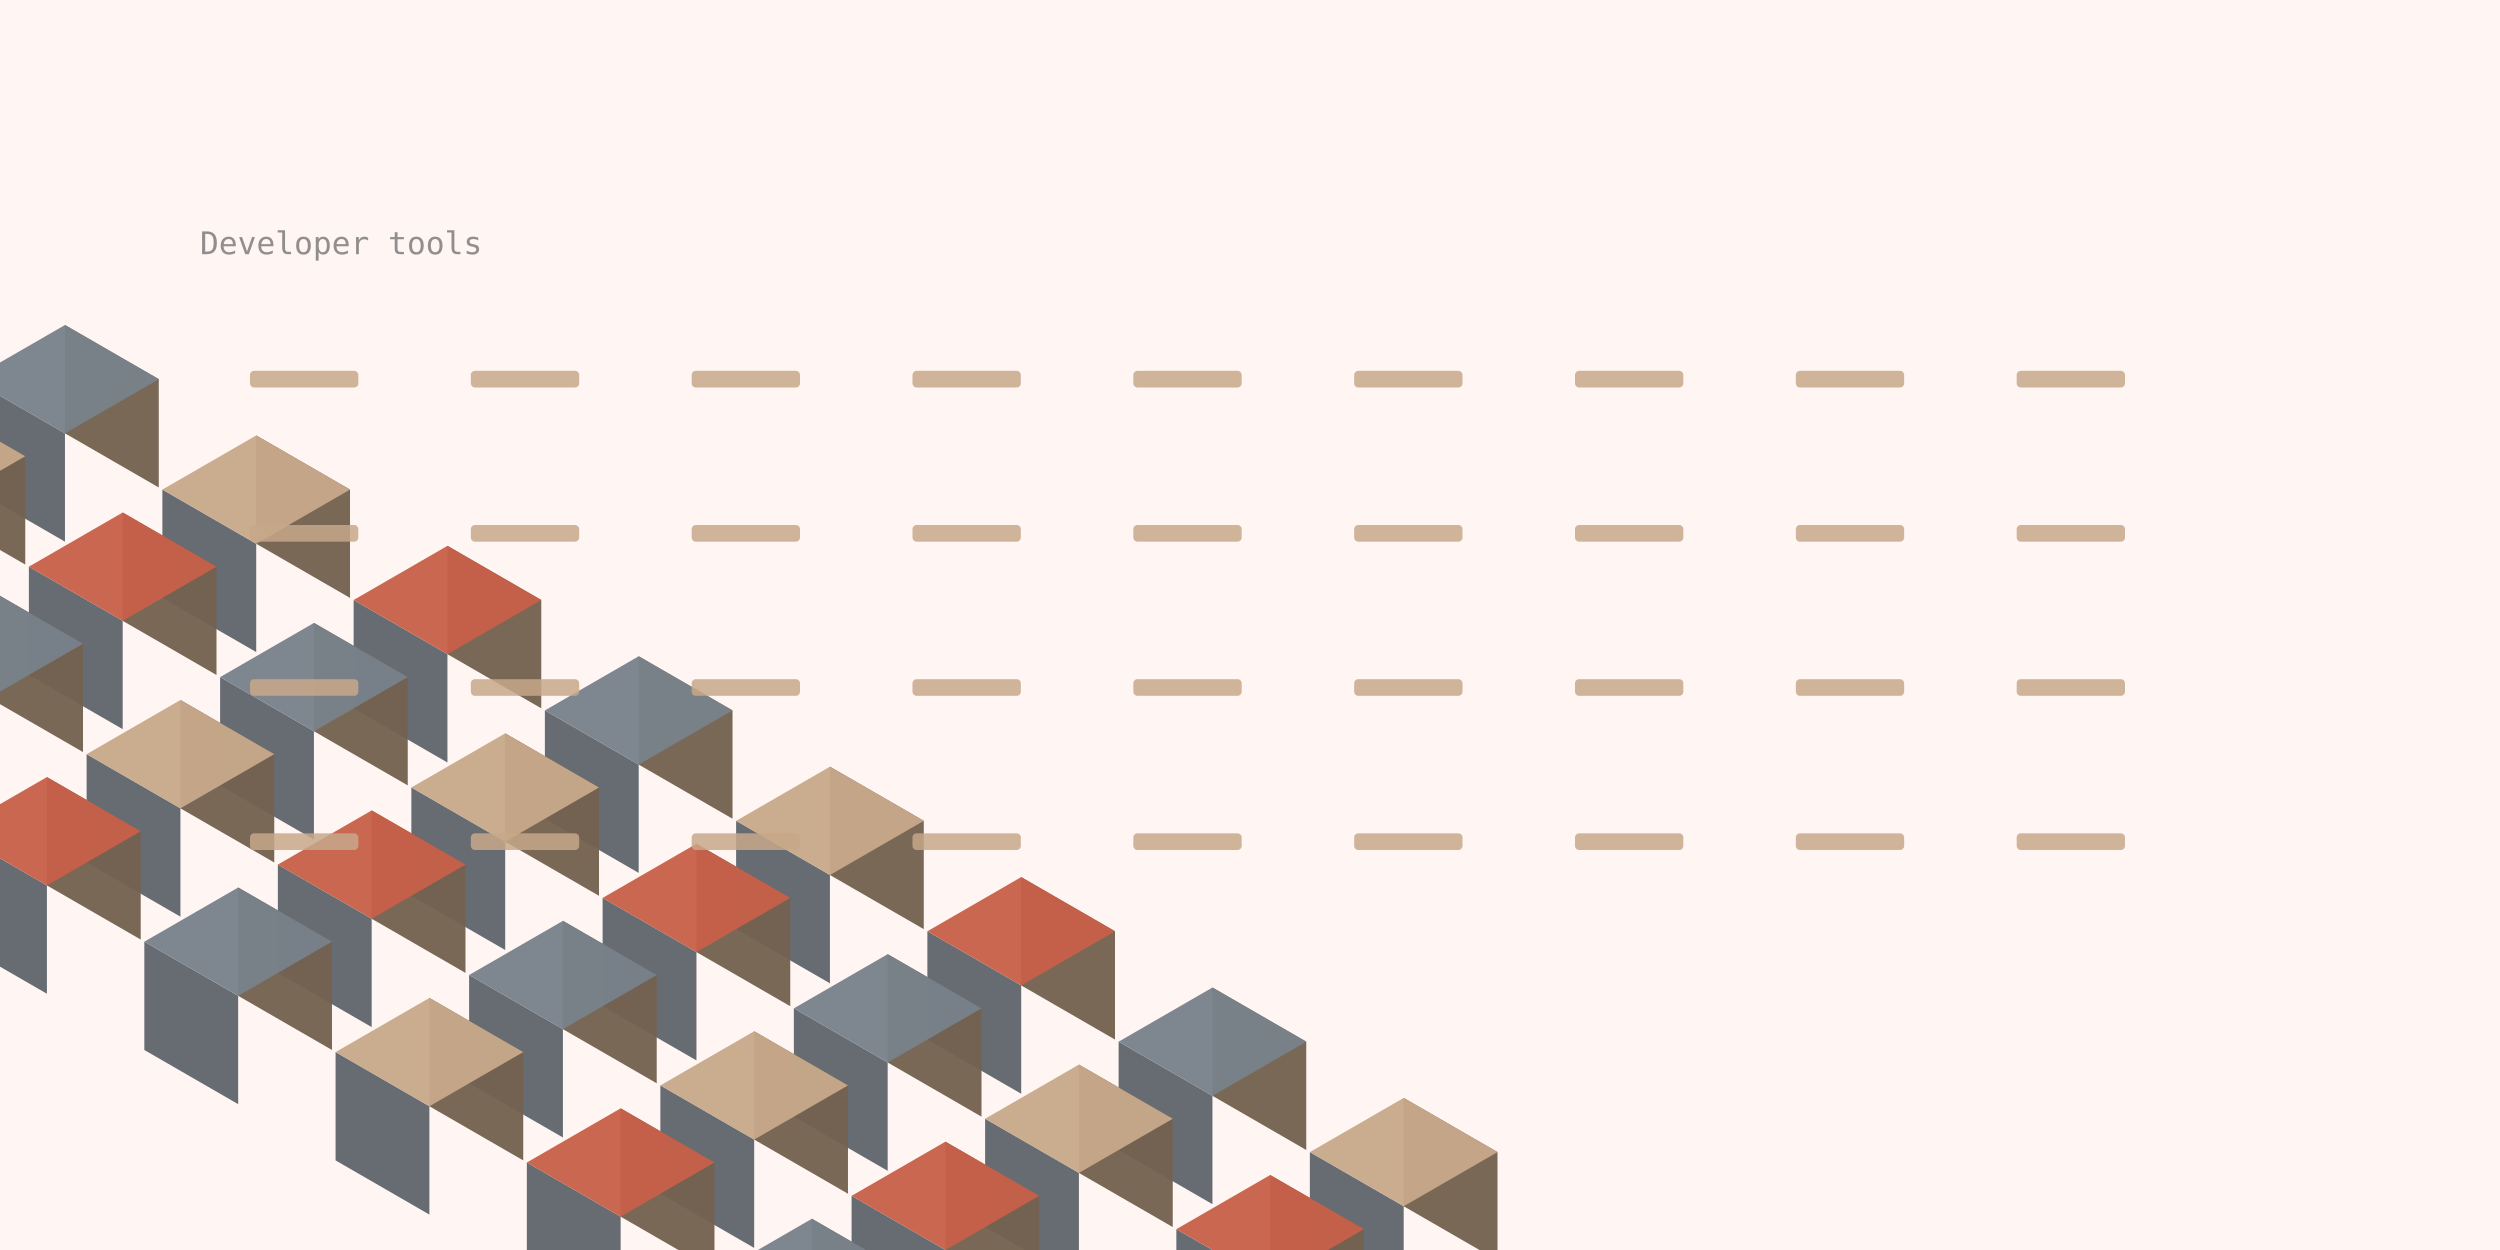
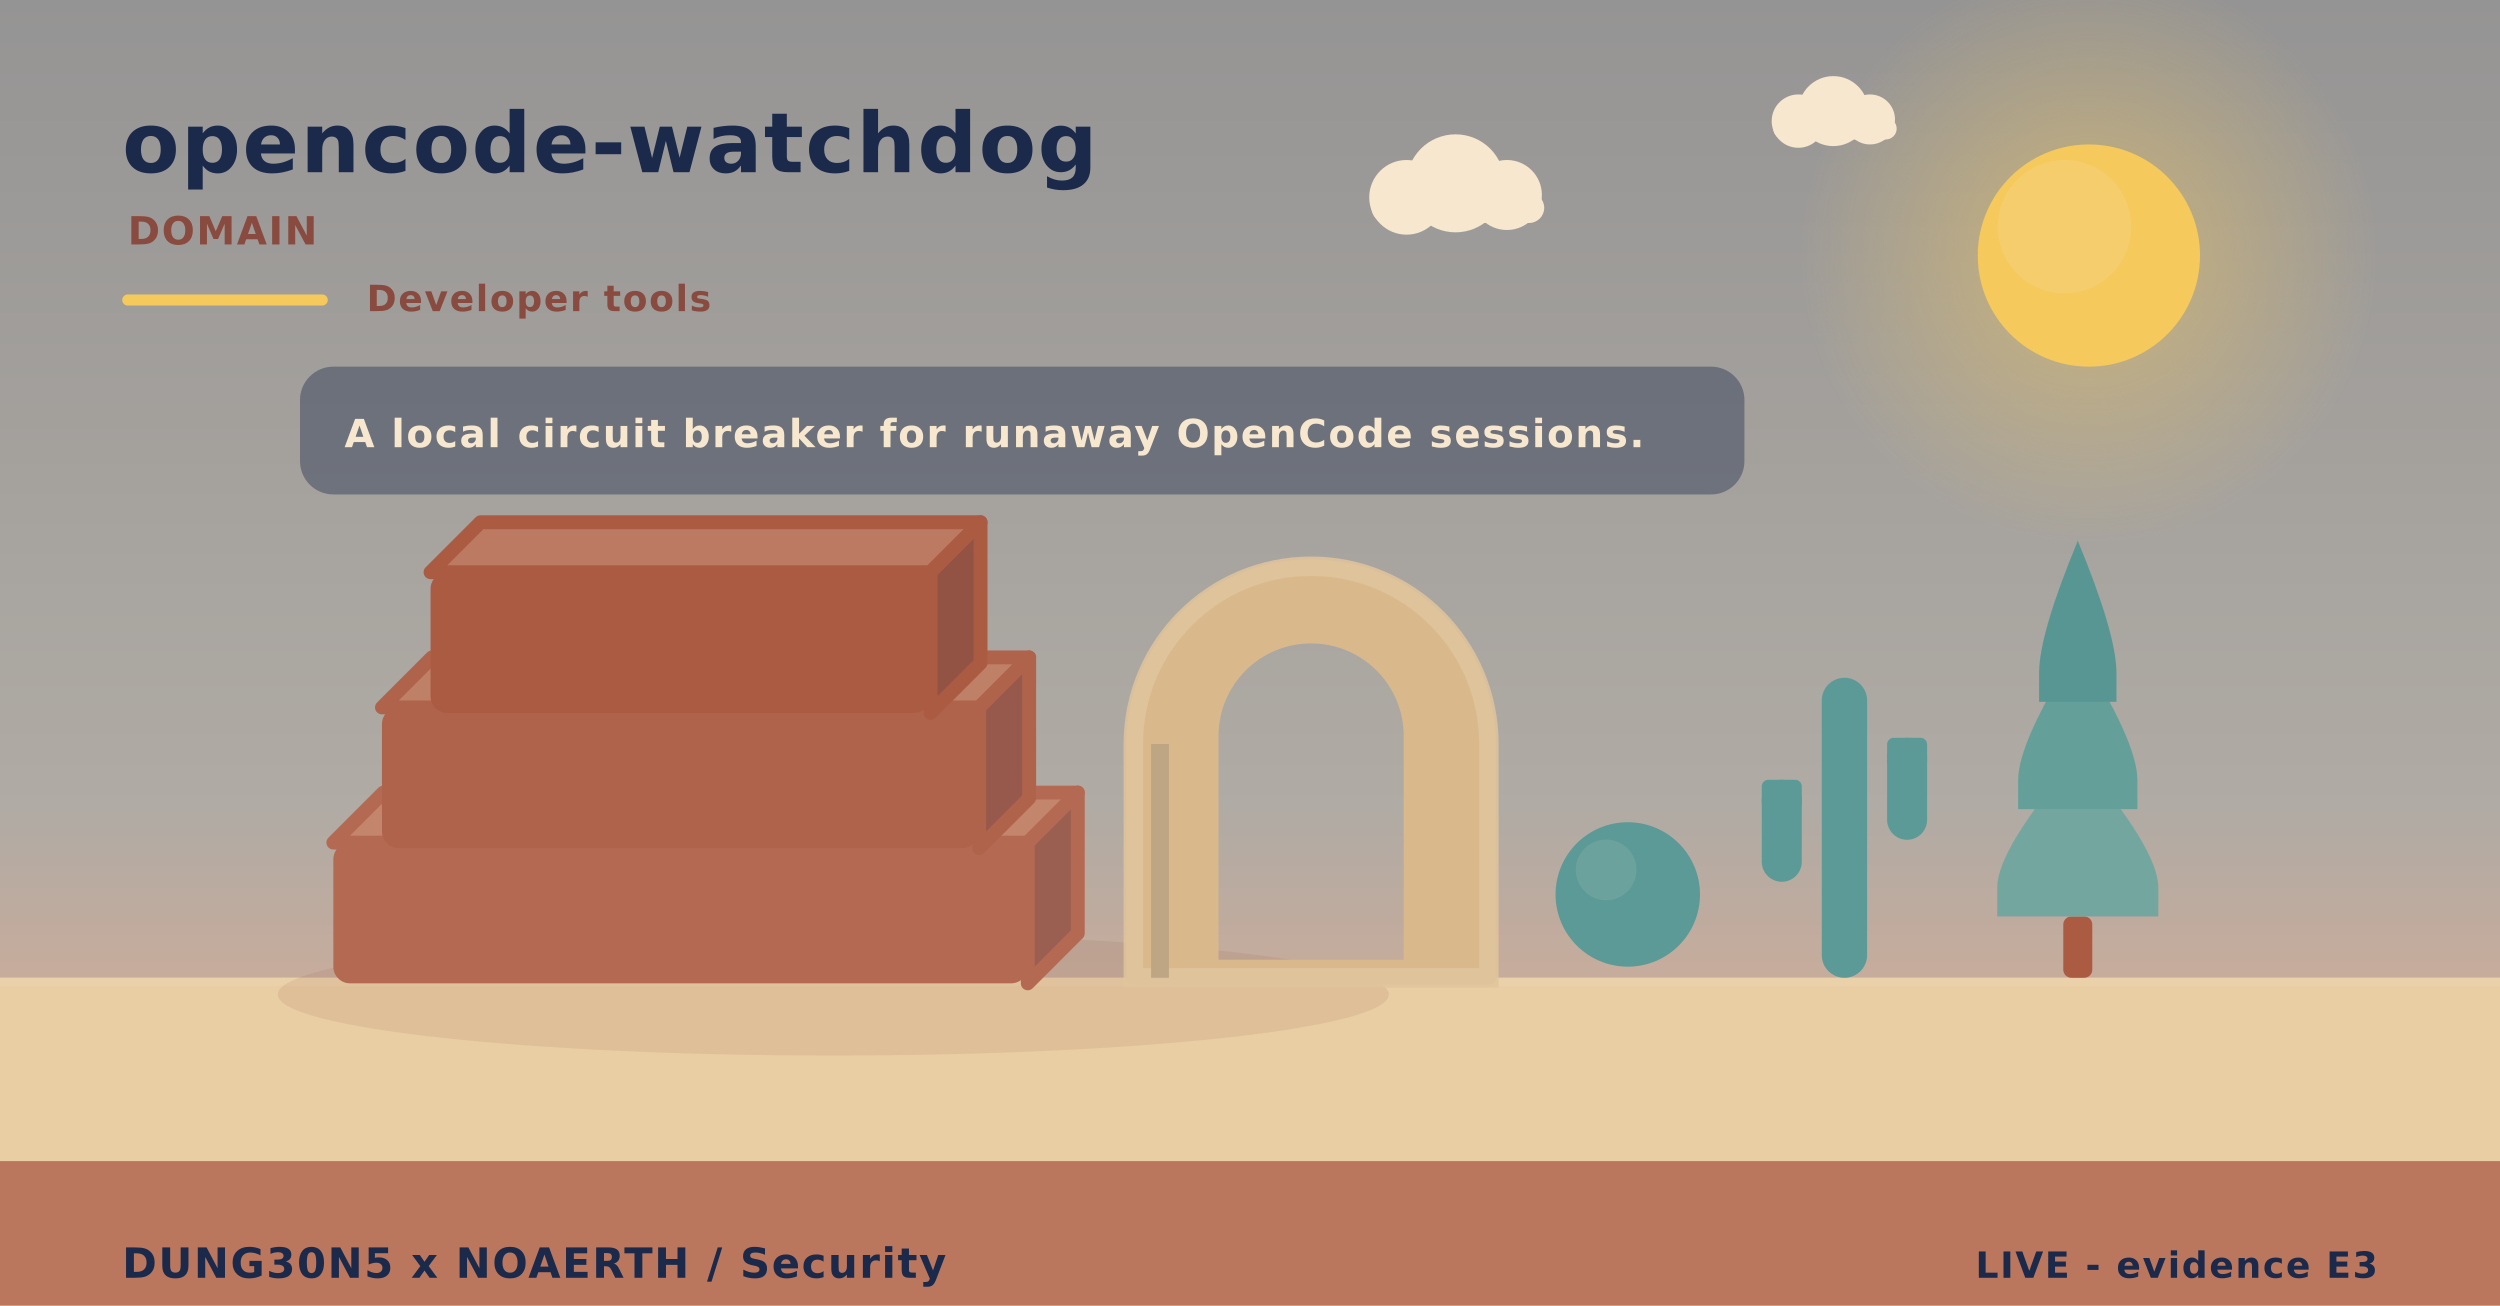
- <svg xmlns="http://www.w3.org/2000/svg" viewBox="0 0 1200 600" width="1200" height="600" role="img" aria-label="opencode-watchdog domain model">
-   <rect width="1200" height="600" fill="#fff5f2" />
-   <defs>
-     <linearGradient id="gd" x1="0" y1="0" x2="1" y2="1">
-       <stop offset="0%" stop-color="#c75f48" />
-       <stop offset="100%" stop-color="#78818a" />
-     </linearGradient>
-   </defs>
+ <svg xmlns="http://www.w3.org/2000/svg" width="900" height="470" viewBox="0 0 900 470" role="img" aria-label="opencode-watchdog - the problem it addresses">
+   <linearGradient id="skym" x1="0" y1="0" x2="0" y2="1">
+     <stop offset="0" stop-color="#959494" />
+     <stop offset="0.62" stop-color="#b0aba4" />
+     <stop offset="1" stop-color="#f3ad8a" />
+   </linearGradient>
+   <rect width="900" height="470" fill="url(#skym)" />
+   <radialGradient id="sunm">
+     <stop offset="0.35" stop-color="#f5c95c" stop-opacity="0.34" />
+     <stop offset="1" stop-color="#f5c95c" stop-opacity="0" />
+   </radialGradient>
+   <circle cx="752" cy="92" r="104" fill="url(#sunm)" />
+   <circle cx="752" cy="92" r="40" fill="#f5c95c" />
+   <circle cx="743.2" cy="81.6" r="24" fill="#f5d27e" opacity="0.5" />
  <g>
-     <polygon points="-60.62,155.00 -15.59,181.00 -15.59,129.00 -60.62,103.00" fill="#736150" opacity="0.95" />
-     <polygon points="-105.66,181.00 -60.62,207.00 -60.62,155.00 -105.66,129.00" fill="#5e656c" opacity="0.95" />
-     <polygon points="-60.62,103.00 -15.59,129.00 -60.62,155.00 -105.66,129.00" fill="#c75f48" opacity="0.95" />
-     <g>
-       <rect x="120.00" y="178.00" width="52.00" height="8.00" rx="2.00" fill="#c7a88a" opacity="0.85" />
-       <animateTransform attributeName="transform" type="translate" values="120.00,190.00 226.00,190.00" dur="6.045s" begin="0.0s" repeatCount="indefinite" />
-     </g>
+     <circle cx="524" cy="66" r="17.64" fill="#f6e7ce" />
+     <circle cx="506.36" cy="71.04" r="13.44" fill="#f6e7ce" />
+     <circle cx="542.48" cy="70.2" r="12.6" fill="#f6e7ce" />
+     <rect x="493.76" y="69.36" width="62.16" height="10.92" rx="5.46" fill="#f6e7ce" />
+     <animateTransform attributeName="transform" type="translate" values="0 0;24 0;0 0" dur="36s" begin="0s" repeatCount="indefinite" />
  </g>
  <g>
-     <polygon points="31.18,208.00 76.21,234.00 76.21,182.00 31.18,156.00" fill="#736150" opacity="0.95" />
-     <polygon points="-13.86,234.00 31.18,260.00 31.18,208.00 -13.86,182.00" fill="#5e656c" opacity="0.95" />
-     <polygon points="31.18,156.00 76.21,182.00 31.18,208.00 -13.86,182.00" fill="#78818a" opacity="0.95" />
-     <g>
-       <rect x="226.00" y="178.00" width="52.00" height="8.00" rx="2.00" fill="#c7a88a" opacity="0.85" />
-       <animateTransform attributeName="transform" type="translate" values="226.00,190.00 332.00,190.00" dur="6.045s" begin="0.12s" repeatCount="indefinite" />
-     </g>
+     <circle cx="660" cy="40" r="12.6" fill="#f6e7ce" />
+     <circle cx="647.4" cy="43.6" r="9.6" fill="#f6e7ce" />
+     <circle cx="673.2" cy="43" r="9" fill="#f6e7ce" />
+     <rect x="638.4" y="42.4" width="44.4" height="7.8" rx="3.9" fill="#f6e7ce" />
+     <animateTransform attributeName="transform" type="translate" values="0 0;-18 0;0 0" dur="46s" begin="3s" repeatCount="indefinite" />
  </g>
-   <g>
-     <polygon points="122.98,261.00 168.01,287.00 168.01,235.00 122.98,209.00" fill="#736150" opacity="0.95" />
-     <polygon points="77.94,287.00 122.98,313.00 122.98,261.00 77.94,235.00" fill="#5e656c" opacity="0.95" />
-     <polygon points="122.98,209.00 168.01,235.00 122.98,261.00 77.94,235.00" fill="#c7a88a" opacity="0.95" />
-     <g>
-       <rect x="332.00" y="178.00" width="52.00" height="8.00" rx="2.00" fill="#c7a88a" opacity="0.85" />
-       <animateTransform attributeName="transform" type="translate" values="332.00,190.00 438.00,190.00" dur="6.045s" begin="0.24s" repeatCount="indefinite" />
-     </g>
-   </g>
-   <g>
-     <polygon points="214.77,314.00 259.81,340.00 259.81,288.00 214.77,262.00" fill="#736150" opacity="0.95" />
-     <polygon points="169.74,340.00 214.77,366.00 214.77,314.00 169.74,288.00" fill="#5e656c" opacity="0.95" />
-     <polygon points="214.77,262.00 259.81,288.00 214.77,314.00 169.74,288.00" fill="#c75f48" opacity="0.95" />
-     <g>
-       <rect x="438.00" y="178.00" width="52.00" height="8.00" rx="2.00" fill="#c7a88a" opacity="0.85" />
-       <animateTransform attributeName="transform" type="translate" values="438.00,190.00 544.00,190.00" dur="6.045s" begin="0.36s" repeatCount="indefinite" />
-     </g>
-   </g>
-   <g>
-     <polygon points="306.57,367.00 351.61,393.00 351.61,341.00 306.57,315.00" fill="#736150" opacity="0.95" />
-     <polygon points="261.54,393.00 306.57,419.00 306.57,367.00 261.54,341.00" fill="#5e656c" opacity="0.95" />
-     <polygon points="306.57,315.00 351.61,341.00 306.57,367.00 261.54,341.00" fill="#78818a" opacity="0.95" />
-     <g>
-       <rect x="544.00" y="178.00" width="52.00" height="8.00" rx="2.00" fill="#c7a88a" opacity="0.85" />
-       <animateTransform attributeName="transform" type="translate" values="544.00,190.00 650.00,190.00" dur="6.045s" begin="0.48s" repeatCount="indefinite" />
-     </g>
-   </g>
-   <g>
-     <polygon points="398.37,420.00 443.41,446.00 443.41,394.00 398.37,368.00" fill="#736150" opacity="0.95" />
-     <polygon points="353.34,446.00 398.37,472.00 398.37,420.00 353.34,394.00" fill="#5e656c" opacity="0.95" />
-     <polygon points="398.37,368.00 443.41,394.00 398.37,420.00 353.34,394.00" fill="#c7a88a" opacity="0.95" />
-     <g>
-       <rect x="650.00" y="178.00" width="52.00" height="8.00" rx="2.00" fill="#c7a88a" opacity="0.85" />
-       <animateTransform attributeName="transform" type="translate" values="650.00,190.00 756.00,190.00" dur="6.045s" begin="0.6s" repeatCount="indefinite" />
-     </g>
-   </g>
-   <g>
-     <polygon points="490.17,473.00 535.20,499.00 535.20,447.00 490.17,421.00" fill="#736150" opacity="0.95" />
-     <polygon points="445.14,499.00 490.17,525.00 490.17,473.00 445.14,447.00" fill="#5e656c" opacity="0.95" />
-     <polygon points="490.17,421.00 535.20,447.00 490.17,473.00 445.14,447.00" fill="#c75f48" opacity="0.95" />
-     <g>
-       <rect x="756.00" y="178.00" width="52.00" height="8.00" rx="2.00" fill="#c7a88a" opacity="0.85" />
-       <animateTransform attributeName="transform" type="translate" values="756.00,190.00 862.00,190.00" dur="6.045s" begin="0.72s" repeatCount="indefinite" />
-     </g>
-   </g>
-   <g>
-     <polygon points="581.97,526.00 627.00,552.00 627.00,500.00 581.97,474.00" fill="#736150" opacity="0.95" />
-     <polygon points="536.94,552.00 581.97,578.00 581.97,526.00 536.94,500.00" fill="#5e656c" opacity="0.95" />
-     <polygon points="581.97,474.00 627.00,500.00 581.97,526.00 536.94,500.00" fill="#78818a" opacity="0.95" />
-     <g>
-       <rect x="862.00" y="178.00" width="52.00" height="8.00" rx="2.00" fill="#c7a88a" opacity="0.85" />
-       <animateTransform attributeName="transform" type="translate" values="862.00,190.00 968.00,190.00" dur="6.045s" begin="0.84s" repeatCount="indefinite" />
-     </g>
-   </g>
-   <g>
-     <polygon points="673.77,579.00 718.80,605.00 718.80,553.00 673.77,527.00" fill="#736150" opacity="0.95" />
-     <polygon points="628.73,605.00 673.77,631.00 673.77,579.00 628.73,553.00" fill="#5e656c" opacity="0.95" />
-     <polygon points="673.77,527.00 718.80,553.00 673.77,579.00 628.73,553.00" fill="#c7a88a" opacity="0.95" />
-     <g>
-       <rect x="968.00" y="178.00" width="52.00" height="8.00" rx="2.00" fill="#c7a88a" opacity="0.85" />
-       <animateTransform attributeName="transform" type="translate" values="968.00,190.00 1074.00,190.00" dur="6.045s" begin="0.96s" repeatCount="indefinite" />
-     </g>
-   </g>
-   <g>
-     <polygon points="-124.71,192.00 -79.67,218.00 -79.67,166.00 -124.71,140.00" fill="#736150" opacity="0.95" />
-     <polygon points="-169.74,218.00 -124.71,244.00 -124.71,192.00 -169.74,166.00" fill="#5e656c" opacity="0.95" />
-     <polygon points="-124.71,140.00 -79.67,166.00 -124.71,192.00 -169.74,166.00" fill="#78818a" opacity="0.95" />
-     <g>
-       <rect x="120.00" y="252.00" width="52.00" height="8.00" rx="2.00" fill="#c7a88a" opacity="0.85" />
-       <animateTransform attributeName="transform" type="translate" values="120.00,264.00 226.00,264.00" dur="6.045s" begin="0.3s" repeatCount="indefinite" />
-     </g>
-   </g>
-   <g>
-     <polygon points="-32.91,245.00 12.12,271.00 12.12,219.00 -32.91,193.00" fill="#736150" opacity="0.95" />
-     <polygon points="-77.94,271.00 -32.91,297.00 -32.91,245.00 -77.94,219.00" fill="#5e656c" opacity="0.95" />
-     <polygon points="-32.91,193.00 12.12,219.00 -32.91,245.00 -77.94,219.00" fill="#c7a88a" opacity="0.95" />
-     <g>
-       <rect x="226.00" y="252.00" width="52.00" height="8.00" rx="2.00" fill="#c7a88a" opacity="0.85" />
-       <animateTransform attributeName="transform" type="translate" values="226.00,264.00 332.00,264.00" dur="6.045s" begin="0.42s" repeatCount="indefinite" />
-     </g>
-   </g>
-   <g>
-     <polygon points="58.89,298.00 103.92,324.00 103.92,272.00 58.89,246.00" fill="#736150" opacity="0.95" />
-     <polygon points="13.86,324.00 58.89,350.00 58.89,298.00 13.86,272.00" fill="#5e656c" opacity="0.95" />
-     <polygon points="58.89,246.00 103.92,272.00 58.89,298.00 13.86,272.00" fill="#c75f48" opacity="0.95" />
-     <g>
-       <rect x="332.00" y="252.00" width="52.00" height="8.00" rx="2.00" fill="#c7a88a" opacity="0.85" />
-       <animateTransform attributeName="transform" type="translate" values="332.00,264.00 438.00,264.00" dur="6.045s" begin="0.54s" repeatCount="indefinite" />
-     </g>
-   </g>
-   <g>
-     <polygon points="150.69,351.00 195.72,377.00 195.72,325.00 150.69,299.00" fill="#736150" opacity="0.95" />
-     <polygon points="105.66,377.00 150.69,403.00 150.69,351.00 105.66,325.00" fill="#5e656c" opacity="0.95" />
-     <polygon points="150.69,299.00 195.72,325.00 150.69,351.00 105.66,325.00" fill="#78818a" opacity="0.95" />
-     <g>
-       <rect x="438.00" y="252.00" width="52.00" height="8.00" rx="2.00" fill="#c7a88a" opacity="0.85" />
-       <animateTransform attributeName="transform" type="translate" values="438.00,264.00 544.00,264.00" dur="6.045s" begin="0.66s" repeatCount="indefinite" />
-     </g>
-   </g>
-   <g>
-     <polygon points="242.49,404.00 287.52,430.00 287.52,378.00 242.49,352.00" fill="#736150" opacity="0.95" />
-     <polygon points="197.45,430.00 242.49,456.00 242.49,404.00 197.45,378.00" fill="#5e656c" opacity="0.95" />
-     <polygon points="242.49,352.00 287.52,378.00 242.49,404.00 197.45,378.00" fill="#c7a88a" opacity="0.95" />
-     <g>
-       <rect x="544.00" y="252.00" width="52.00" height="8.00" rx="2.00" fill="#c7a88a" opacity="0.85" />
-       <animateTransform attributeName="transform" type="translate" values="544.00,264.00 650.00,264.00" dur="6.045s" begin="0.78s" repeatCount="indefinite" />
-     </g>
-   </g>
-   <g>
-     <polygon points="334.29,457.00 379.32,483.00 379.32,431.00 334.29,405.00" fill="#736150" opacity="0.95" />
-     <polygon points="289.25,483.00 334.29,509.00 334.29,457.00 289.25,431.00" fill="#5e656c" opacity="0.95" />
-     <polygon points="334.29,405.00 379.32,431.00 334.29,457.00 289.25,431.00" fill="#c75f48" opacity="0.95" />
-     <g>
-       <rect x="650.00" y="252.00" width="52.00" height="8.00" rx="2.00" fill="#c7a88a" opacity="0.85" />
-       <animateTransform attributeName="transform" type="translate" values="650.00,264.00 756.00,264.00" dur="6.045s" begin="0.9s" repeatCount="indefinite" />
-     </g>
-   </g>
-   <g>
-     <polygon points="426.08,510.00 471.12,536.00 471.12,484.00 426.08,458.00" fill="#736150" opacity="0.95" />
-     <polygon points="381.05,536.00 426.08,562.00 426.08,510.00 381.05,484.00" fill="#5e656c" opacity="0.95" />
-     <polygon points="426.08,458.00 471.12,484.00 426.08,510.00 381.05,484.00" fill="#78818a" opacity="0.95" />
-     <g>
-       <rect x="756.00" y="252.00" width="52.00" height="8.00" rx="2.00" fill="#c7a88a" opacity="0.85" />
-       <animateTransform attributeName="transform" type="translate" values="756.00,264.00 862.00,264.00" dur="6.045s" begin="1.02s" repeatCount="indefinite" />
-     </g>
-   </g>
-   <g>
-     <polygon points="517.88,563.00 562.92,589.00 562.92,537.00 517.88,511.00" fill="#736150" opacity="0.95" />
-     <polygon points="472.85,589.00 517.88,615.00 517.88,563.00 472.85,537.00" fill="#5e656c" opacity="0.95" />
-     <polygon points="517.88,511.00 562.92,537.00 517.88,563.00 472.85,537.00" fill="#c7a88a" opacity="0.95" />
-     <g>
-       <rect x="862.00" y="252.00" width="52.00" height="8.00" rx="2.00" fill="#c7a88a" opacity="0.85" />
-       <animateTransform attributeName="transform" type="translate" values="862.00,264.00 968.00,264.00" dur="6.045s" begin="1.14s" repeatCount="indefinite" />
-     </g>
-   </g>
-   <g>
-     <polygon points="609.68,616.00 654.72,642.00 654.72,590.00 609.68,564.00" fill="#736150" opacity="0.95" />
-     <polygon points="564.65,642.00 609.68,668.00 609.68,616.00 564.65,590.00" fill="#5e656c" opacity="0.95" />
-     <polygon points="609.68,564.00 654.72,590.00 609.68,616.00 564.65,590.00" fill="#c75f48" opacity="0.95" />
-     <g>
-       <rect x="968.00" y="252.00" width="52.00" height="8.00" rx="2.00" fill="#c7a88a" opacity="0.85" />
-       <animateTransform attributeName="transform" type="translate" values="968.00,264.00 1074.00,264.00" dur="6.045s" begin="1.26s" repeatCount="indefinite" />
-     </g>
-   </g>
-   <g>
-     <polygon points="-188.79,229.00 -143.76,255.00 -143.76,203.00 -188.79,177.00" fill="#736150" opacity="0.95" />
-     <polygon points="-233.83,255.00 -188.79,281.00 -188.79,229.00 -233.83,203.00" fill="#5e656c" opacity="0.95" />
-     <polygon points="-188.79,177.00 -143.76,203.00 -188.79,229.00 -233.83,203.00" fill="#c7a88a" opacity="0.95" />
-     <g>
-       <rect x="120.00" y="326.00" width="52.00" height="8.00" rx="2.00" fill="#c7a88a" opacity="0.85" />
-       <animateTransform attributeName="transform" type="translate" values="120.00,338.00 226.00,338.00" dur="6.045s" begin="0.6s" repeatCount="indefinite" />
-     </g>
-   </g>
-   <g>
-     <polygon points="-96.99,282.00 -51.96,308.00 -51.96,256.00 -96.99,230.00" fill="#736150" opacity="0.95" />
-     <polygon points="-142.03,308.00 -96.99,334.00 -96.99,282.00 -142.03,256.00" fill="#5e656c" opacity="0.95" />
-     <polygon points="-96.99,230.00 -51.96,256.00 -96.99,282.00 -142.03,256.00" fill="#c75f48" opacity="0.95" />
-     <g>
-       <rect x="226.00" y="326.00" width="52.00" height="8.00" rx="2.00" fill="#c7a88a" opacity="0.85" />
-       <animateTransform attributeName="transform" type="translate" values="226.00,338.00 332.00,338.00" dur="6.045s" begin="0.72s" repeatCount="indefinite" />
-     </g>
-   </g>
-   <g>
-     <polygon points="-5.20,335.00 39.84,361.00 39.84,309.00 -5.20,283.00" fill="#736150" opacity="0.95" />
-     <polygon points="-50.23,361.00 -5.20,387.00 -5.20,335.00 -50.23,309.00" fill="#5e656c" opacity="0.95" />
-     <polygon points="-5.20,283.00 39.84,309.00 -5.20,335.00 -50.23,309.00" fill="#78818a" opacity="0.95" />
-     <g>
-       <rect x="332.00" y="326.00" width="52.00" height="8.00" rx="2.00" fill="#c7a88a" opacity="0.85" />
-       <animateTransform attributeName="transform" type="translate" values="332.00,338.00 438.00,338.00" dur="6.045s" begin="0.84s" repeatCount="indefinite" />
-     </g>
-   </g>
-   <g>
-     <polygon points="86.60,388.00 131.64,414.00 131.64,362.00 86.60,336.00" fill="#736150" opacity="0.95" />
-     <polygon points="41.57,414.00 86.60,440.00 86.60,388.00 41.57,362.00" fill="#5e656c" opacity="0.95" />
-     <polygon points="86.60,336.00 131.64,362.00 86.60,388.00 41.57,362.00" fill="#c7a88a" opacity="0.95" />
-     <g>
-       <rect x="438.00" y="326.00" width="52.00" height="8.00" rx="2.00" fill="#c7a88a" opacity="0.85" />
-       <animateTransform attributeName="transform" type="translate" values="438.00,338.00 544.00,338.00" dur="6.045s" begin="0.96s" repeatCount="indefinite" />
-     </g>
-   </g>
-   <g>
-     <polygon points="178.40,441.00 223.43,467.00 223.43,415.00 178.40,389.00" fill="#736150" opacity="0.95" />
-     <polygon points="133.37,467.00 178.40,493.00 178.40,441.00 133.37,415.00" fill="#5e656c" opacity="0.95" />
-     <polygon points="178.40,389.00 223.43,415.00 178.40,441.00 133.37,415.00" fill="#c75f48" opacity="0.95" />
-     <g>
-       <rect x="544.00" y="326.00" width="52.00" height="8.00" rx="2.00" fill="#c7a88a" opacity="0.85" />
-       <animateTransform attributeName="transform" type="translate" values="544.00,338.00 650.00,338.00" dur="6.045s" begin="1.08s" repeatCount="indefinite" />
-     </g>
-   </g>
-   <g>
-     <polygon points="270.20,494.00 315.23,520.00 315.23,468.00 270.20,442.00" fill="#736150" opacity="0.95" />
-     <polygon points="225.17,520.00 270.20,546.00 270.20,494.00 225.17,468.00" fill="#5e656c" opacity="0.95" />
-     <polygon points="270.20,442.00 315.23,468.00 270.20,494.00 225.17,468.00" fill="#78818a" opacity="0.95" />
-     <g>
-       <rect x="650.00" y="326.00" width="52.00" height="8.00" rx="2.00" fill="#c7a88a" opacity="0.85" />
-       <animateTransform attributeName="transform" type="translate" values="650.00,338.00 756.00,338.00" dur="6.045s" begin="1.2s" repeatCount="indefinite" />
-     </g>
-   </g>
-   <g>
-     <polygon points="362.00,547.00 407.03,573.00 407.03,521.00 362.00,495.00" fill="#736150" opacity="0.95" />
-     <polygon points="316.97,573.00 362.00,599.00 362.00,547.00 316.97,521.00" fill="#5e656c" opacity="0.95" />
-     <polygon points="362.00,495.00 407.03,521.00 362.00,547.00 316.97,521.00" fill="#c7a88a" opacity="0.95" />
-     <g>
-       <rect x="756.00" y="326.00" width="52.00" height="8.00" rx="2.00" fill="#c7a88a" opacity="0.85" />
-       <animateTransform attributeName="transform" type="translate" values="756.00,338.00 862.00,338.00" dur="6.045s" begin="1.32s" repeatCount="indefinite" />
-     </g>
-   </g>
-   <g>
-     <polygon points="453.80,600.00 498.83,626.00 498.83,574.00 453.80,548.00" fill="#736150" opacity="0.95" />
-     <polygon points="408.76,626.00 453.80,652.00 453.80,600.00 408.76,574.00" fill="#5e656c" opacity="0.95" />
-     <polygon points="453.80,548.00 498.83,574.00 453.80,600.00 408.76,574.00" fill="#c75f48" opacity="0.95" />
-     <g>
-       <rect x="862.00" y="326.00" width="52.00" height="8.00" rx="2.00" fill="#c7a88a" opacity="0.85" />
-       <animateTransform attributeName="transform" type="translate" values="862.00,338.00 968.00,338.00" dur="6.045s" begin="1.44s" repeatCount="indefinite" />
-     </g>
-   </g>
-   <g>
-     <polygon points="545.60,653.00 590.63,679.00 590.63,627.00 545.60,601.00" fill="#736150" opacity="0.95" />
-     <polygon points="500.56,679.00 545.60,705.00 545.60,653.00 500.56,627.00" fill="#5e656c" opacity="0.95" />
-     <polygon points="545.60,601.00 590.63,627.00 545.60,653.00 500.56,627.00" fill="#78818a" opacity="0.95" />
-     <g>
-       <rect x="968.00" y="326.00" width="52.00" height="8.00" rx="2.00" fill="#c7a88a" opacity="0.85" />
-       <animateTransform attributeName="transform" type="translate" values="968.00,338.00 1074.00,338.00" dur="6.045s" begin="1.56s" repeatCount="indefinite" />
-     </g>
-   </g>
-   <g>
-     <polygon points="-252.88,266.00 -207.85,292.00 -207.85,240.00 -252.88,214.00" fill="#736150" opacity="0.95" />
-     <polygon points="-297.91,292.00 -252.88,318.00 -252.88,266.00 -297.91,240.00" fill="#5e656c" opacity="0.95" />
-     <polygon points="-252.88,214.00 -207.85,240.00 -252.88,266.00 -297.91,240.00" fill="#c75f48" opacity="0.95" />
-     <g>
-       <rect x="120.00" y="400.00" width="52.00" height="8.00" rx="2.00" fill="#c7a88a" opacity="0.85" />
-       <animateTransform attributeName="transform" type="translate" values="120.00,412.00 226.00,412.00" dur="6.045s" begin="0.9s" repeatCount="indefinite" />
-     </g>
-   </g>
-   <g>
-     <polygon points="-161.08,319.00 -116.05,345.00 -116.05,293.00 -161.08,267.00" fill="#736150" opacity="0.95" />
-     <polygon points="-206.11,345.00 -161.08,371.00 -161.08,319.00 -206.11,293.00" fill="#5e656c" opacity="0.95" />
-     <polygon points="-161.08,267.00 -116.05,293.00 -161.08,319.00 -206.11,293.00" fill="#78818a" opacity="0.95" />
-     <g>
-       <rect x="226.00" y="400.00" width="52.00" height="8.00" rx="2.00" fill="#c7a88a" opacity="0.85" />
-       <animateTransform attributeName="transform" type="translate" values="226.00,412.00 332.00,412.00" dur="6.045s" begin="1.02s" repeatCount="indefinite" />
-     </g>
-   </g>
-   <g>
-     <polygon points="-69.28,372.00 -24.25,398.00 -24.25,346.00 -69.28,320.00" fill="#736150" opacity="0.95" />
-     <polygon points="-114.32,398.00 -69.28,424.00 -69.28,372.00 -114.32,346.00" fill="#5e656c" opacity="0.95" />
-     <polygon points="-69.28,320.00 -24.25,346.00 -69.28,372.00 -114.32,346.00" fill="#c7a88a" opacity="0.95" />
-     <g>
-       <rect x="332.00" y="400.00" width="52.00" height="8.00" rx="2.00" fill="#c7a88a" opacity="0.85" />
-       <animateTransform attributeName="transform" type="translate" values="332.00,412.00 438.00,412.00" dur="6.045s" begin="1.14s" repeatCount="indefinite" />
-     </g>
-   </g>
-   <g>
-     <polygon points="22.52,425.00 67.55,451.00 67.55,399.00 22.52,373.00" fill="#736150" opacity="0.95" />
-     <polygon points="-22.52,451.00 22.52,477.00 22.52,425.00 -22.52,399.00" fill="#5e656c" opacity="0.95" />
-     <polygon points="22.52,373.00 67.55,399.00 22.52,425.00 -22.52,399.00" fill="#c75f48" opacity="0.95" />
-     <g>
-       <rect x="438.00" y="400.00" width="52.00" height="8.00" rx="2.00" fill="#c7a88a" opacity="0.85" />
-       <animateTransform attributeName="transform" type="translate" values="438.00,412.00 544.00,412.00" dur="6.045s" begin="1.26s" repeatCount="indefinite" />
-     </g>
-   </g>
-   <g>
-     <polygon points="114.32,478.00 159.35,504.00 159.35,452.00 114.32,426.00" fill="#736150" opacity="0.95" />
-     <polygon points="69.28,504.00 114.32,530.00 114.32,478.00 69.28,452.00" fill="#5e656c" opacity="0.95" />
-     <polygon points="114.32,426.00 159.35,452.00 114.32,478.00 69.28,452.00" fill="#78818a" opacity="0.95" />
-     <g>
-       <rect x="544.00" y="400.00" width="52.00" height="8.00" rx="2.00" fill="#c7a88a" opacity="0.85" />
-       <animateTransform attributeName="transform" type="translate" values="544.00,412.00 650.00,412.00" dur="6.045s" begin="1.38s" repeatCount="indefinite" />
-     </g>
-   </g>
-   <g>
-     <polygon points="206.11,531.00 251.15,557.00 251.15,505.00 206.11,479.00" fill="#736150" opacity="0.95" />
-     <polygon points="161.08,557.00 206.11,583.00 206.11,531.00 161.08,505.00" fill="#5e656c" opacity="0.95" />
-     <polygon points="206.11,479.00 251.15,505.00 206.11,531.00 161.08,505.00" fill="#c7a88a" opacity="0.95" />
-     <g>
-       <rect x="650.00" y="400.00" width="52.00" height="8.00" rx="2.00" fill="#c7a88a" opacity="0.85" />
-       <animateTransform attributeName="transform" type="translate" values="650.00,412.00 756.00,412.00" dur="6.045s" begin="1.5s" repeatCount="indefinite" />
-     </g>
-   </g>
-   <g>
-     <polygon points="297.91,584.00 342.95,610.00 342.95,558.00 297.91,532.00" fill="#736150" opacity="0.95" />
-     <polygon points="252.88,610.00 297.91,636.00 297.91,584.00 252.88,558.00" fill="#5e656c" opacity="0.95" />
-     <polygon points="297.91,532.00 342.95,558.00 297.91,584.00 252.88,558.00" fill="#c75f48" opacity="0.95" />
-     <g>
-       <rect x="756.00" y="400.00" width="52.00" height="8.00" rx="2.00" fill="#c7a88a" opacity="0.85" />
-       <animateTransform attributeName="transform" type="translate" values="756.00,412.00 862.00,412.00" dur="6.045s" begin="1.62s" repeatCount="indefinite" />
-     </g>
-   </g>
-   <g>
-     <polygon points="389.71,637.00 434.74,663.00 434.74,611.00 389.71,585.00" fill="#736150" opacity="0.95" />
-     <polygon points="344.68,663.00 389.71,689.00 389.71,637.00 344.68,611.00" fill="#5e656c" opacity="0.95" />
-     <polygon points="389.71,585.00 434.74,611.00 389.71,637.00 344.68,611.00" fill="#78818a" opacity="0.95" />
-     <g>
-       <rect x="862.00" y="400.00" width="52.00" height="8.00" rx="2.00" fill="#c7a88a" opacity="0.85" />
-       <animateTransform attributeName="transform" type="translate" values="862.00,412.00 968.00,412.00" dur="6.045s" begin="1.74s" repeatCount="indefinite" />
-     </g>
-   </g>
-   <g>
-     <polygon points="481.51,690.00 526.54,716.00 526.54,664.00 481.51,638.00" fill="#736150" opacity="0.95" />
-     <polygon points="436.48,716.00 481.51,742.00 481.51,690.00 436.48,664.00" fill="#5e656c" opacity="0.95" />
-     <polygon points="481.51,638.00 526.54,664.00 481.51,690.00 436.48,664.00" fill="#c7a88a" opacity="0.95" />
-     <g>
-       <rect x="968.00" y="400.00" width="52.00" height="8.00" rx="2.00" fill="#c7a88a" opacity="0.85" />
-       <animateTransform attributeName="transform" type="translate" values="968.00,412.00 1074.00,412.00" dur="6.045s" begin="1.86s" repeatCount="indefinite" />
-     </g>
-   </g>
-   <text x="96" y="122" font-family="ui-monospace,Menlo,monospace" font-size="15" fill="rgba(37,40,46,0.500)">Developer tools</text>
+   <rect x="0" y="352" width="900" height="118" fill="#e9cda3" />
+   <rect x="0" y="352" width="900" height="3" fill="#ebd1a9" />
+   <text x="44" y="62" font-family="Verdana,DejaVu Sans,sans-serif" font-size="30" font-weight="700" letter-spacing="0.6" fill="#1b2a4a" text-anchor="start">opencode-watchdog</text>
+   <text x="46" y="88" font-family="Verdana,DejaVu Sans,sans-serif" font-size="14" font-weight="700" letter-spacing="0.6" fill="#894b3f" text-anchor="start">DOMAIN</text>
+   <rect x="44" y="106" width="74" height="4" rx="2" fill="#f5c95c" />
+   <text x="132" y="112" font-family="Verdana,DejaVu Sans,sans-serif" font-size="13" font-weight="700" letter-spacing="0.6" fill="#894b3f" text-anchor="start">Developer tools</text>
+   <ellipse cx="300" cy="358" rx="200" ry="22" fill="rgba(138,90,68,0.11)" />
+   <path d="M120,303.33 L370,303.33 L388,285.33 L138,285.33 Z" fill="#c3866d" stroke="#b46a52" stroke-width="5" stroke-linejoin="round" />
+   <path d="M370,303.33 L388,285.33 L388,336 L370,354 Z" fill="#9a5f51" stroke="#b46a52" stroke-width="5" stroke-linejoin="round" />
+   <rect x="120" y="303.33" width="250" height="50.67" rx="6" fill="#b46a52" />
+   <path d="M137.5,254.67 L352.5,254.67 L370.5,236.67 L155.5,236.67 Z" fill="#bf8068" stroke="#b0634b" stroke-width="5" stroke-linejoin="round" />
+   <path d="M352.5,254.67 L370.5,236.67 L370.5,287.33 L352.5,305.33 Z" fill="#97594b" stroke="#b0634b" stroke-width="5" stroke-linejoin="round" />
+   <rect x="137.5" y="254.67" width="215" height="50.67" rx="6" fill="#b0634b" />
+   <path d="M155,206 L335,206 L353,188 L173,188 Z" fill="#bc7a62" stroke="#ac5b43" stroke-width="5" stroke-linejoin="round" />
+   <path d="M335,206 L353,188 L353,238.67 L335,256.67 Z" fill="#935344" stroke="#ac5b43" stroke-width="5" stroke-linejoin="round" />
+   <rect x="155" y="206" width="180" height="50.67" rx="6" fill="#ac5b43" />
+   <path d="M408,352 L408,267.84 A64,64 0 0 1 536,267.84 L536,352 Z M436.16,348 L436.16,264.97 A35.84,35.84 0 0 1 507.84,264.97 L507.84,348 Z" fill="#d9b98c" fill-rule="evenodd" stroke="#d9b98c" stroke-width="5" stroke-linejoin="round" />
+   <path d="M408,352 L408,267.84 A64,64 0 0 1 536,267.84 L536,352 Z" fill="none" stroke="#e0c49c" stroke-width="7" stroke-linecap="round" opacity="0.85" />
+   <rect x="414.4" y="267.84" width="6.4" height="84.16" fill="#bea583" />
+   <circle cx="586" cy="322" r="26" fill="#5b9a97" />
+   <circle cx="578.2" cy="313.16" r="10.92" fill="#7aa9a2" opacity="0.55" />
+   <rect x="655.84" y="244" width="16.32" height="108" rx="8.16" fill="#5b9a97" />
+   <rect x="634.24" y="280.72" width="14.4" height="36.72" rx="7.2" fill="#5b9a97" />
+   <rect x="634.24" y="280.72" width="14.4" height="10.8" rx="2.4" fill="#5b9a97" />
+   <rect x="679.36" y="265.6" width="14.4" height="36.72" rx="7.2" fill="#5b9a97" />
+   <rect x="679.36" y="265.6" width="14.4" height="10.8" rx="2.4" fill="#5b9a97" />
+   <rect x="742.78" y="329.92" width="10.44" height="22.08" rx="2.9" fill="#ac5b43" />
+   <path d="M748,271.96 Q719,305.58 719,319.49 Q719,329.92 719,329.92 L777,329.92 Q777,329.92 777,319.49 Q777,305.58 748,271.96 Z" fill="#74a6a0" />
+   <path d="M748,233.32 Q726.54,266.94 726.54,280.85 Q726.54,291.28 726.54,291.28 L769.46,291.28 Q769.46,291.28 769.46,280.85 Q769.46,266.94 748,233.32 Z" fill="#649f9a" />
+   <path d="M748,194.68 Q734.08,228.3 734.08,242.21 Q734.08,252.64 734.08,252.64 L761.92,252.64 Q761.92,252.64 761.92,242.21 Q761.92,228.3 748,194.68 Z" fill="#589694" />
+   <rect x="108" y="132" width="520" height="46" rx="12" fill="rgba(27,42,74,0.42)" opacity="0.94" />
+   <text x="124" y="161" font-family="Verdana,DejaVu Sans,sans-serif" font-size="14" font-weight="700" letter-spacing="0.6" fill="#f6e7ce" text-anchor="start">A local circuit breaker for runaway OpenCode sessions.</text>
+   <rect x="0" y="418" width="900" height="52" rx="0" fill="#b87159" opacity="0.94" />
+   <text x="44" y="460" font-family="Verdana,DejaVu Sans,sans-serif" font-size="15" font-weight="700" letter-spacing="0.6" fill="#1b2a4a" text-anchor="start">DUNG30N5 x NOAERTH  /  Security</text>
+   <text x="856" y="460" font-family="Verdana,DejaVu Sans,sans-serif" font-size="13" font-weight="700" letter-spacing="0.6" fill="#1b2a4a" text-anchor="end">LIVE  -  evidence E3</text>
</svg>
